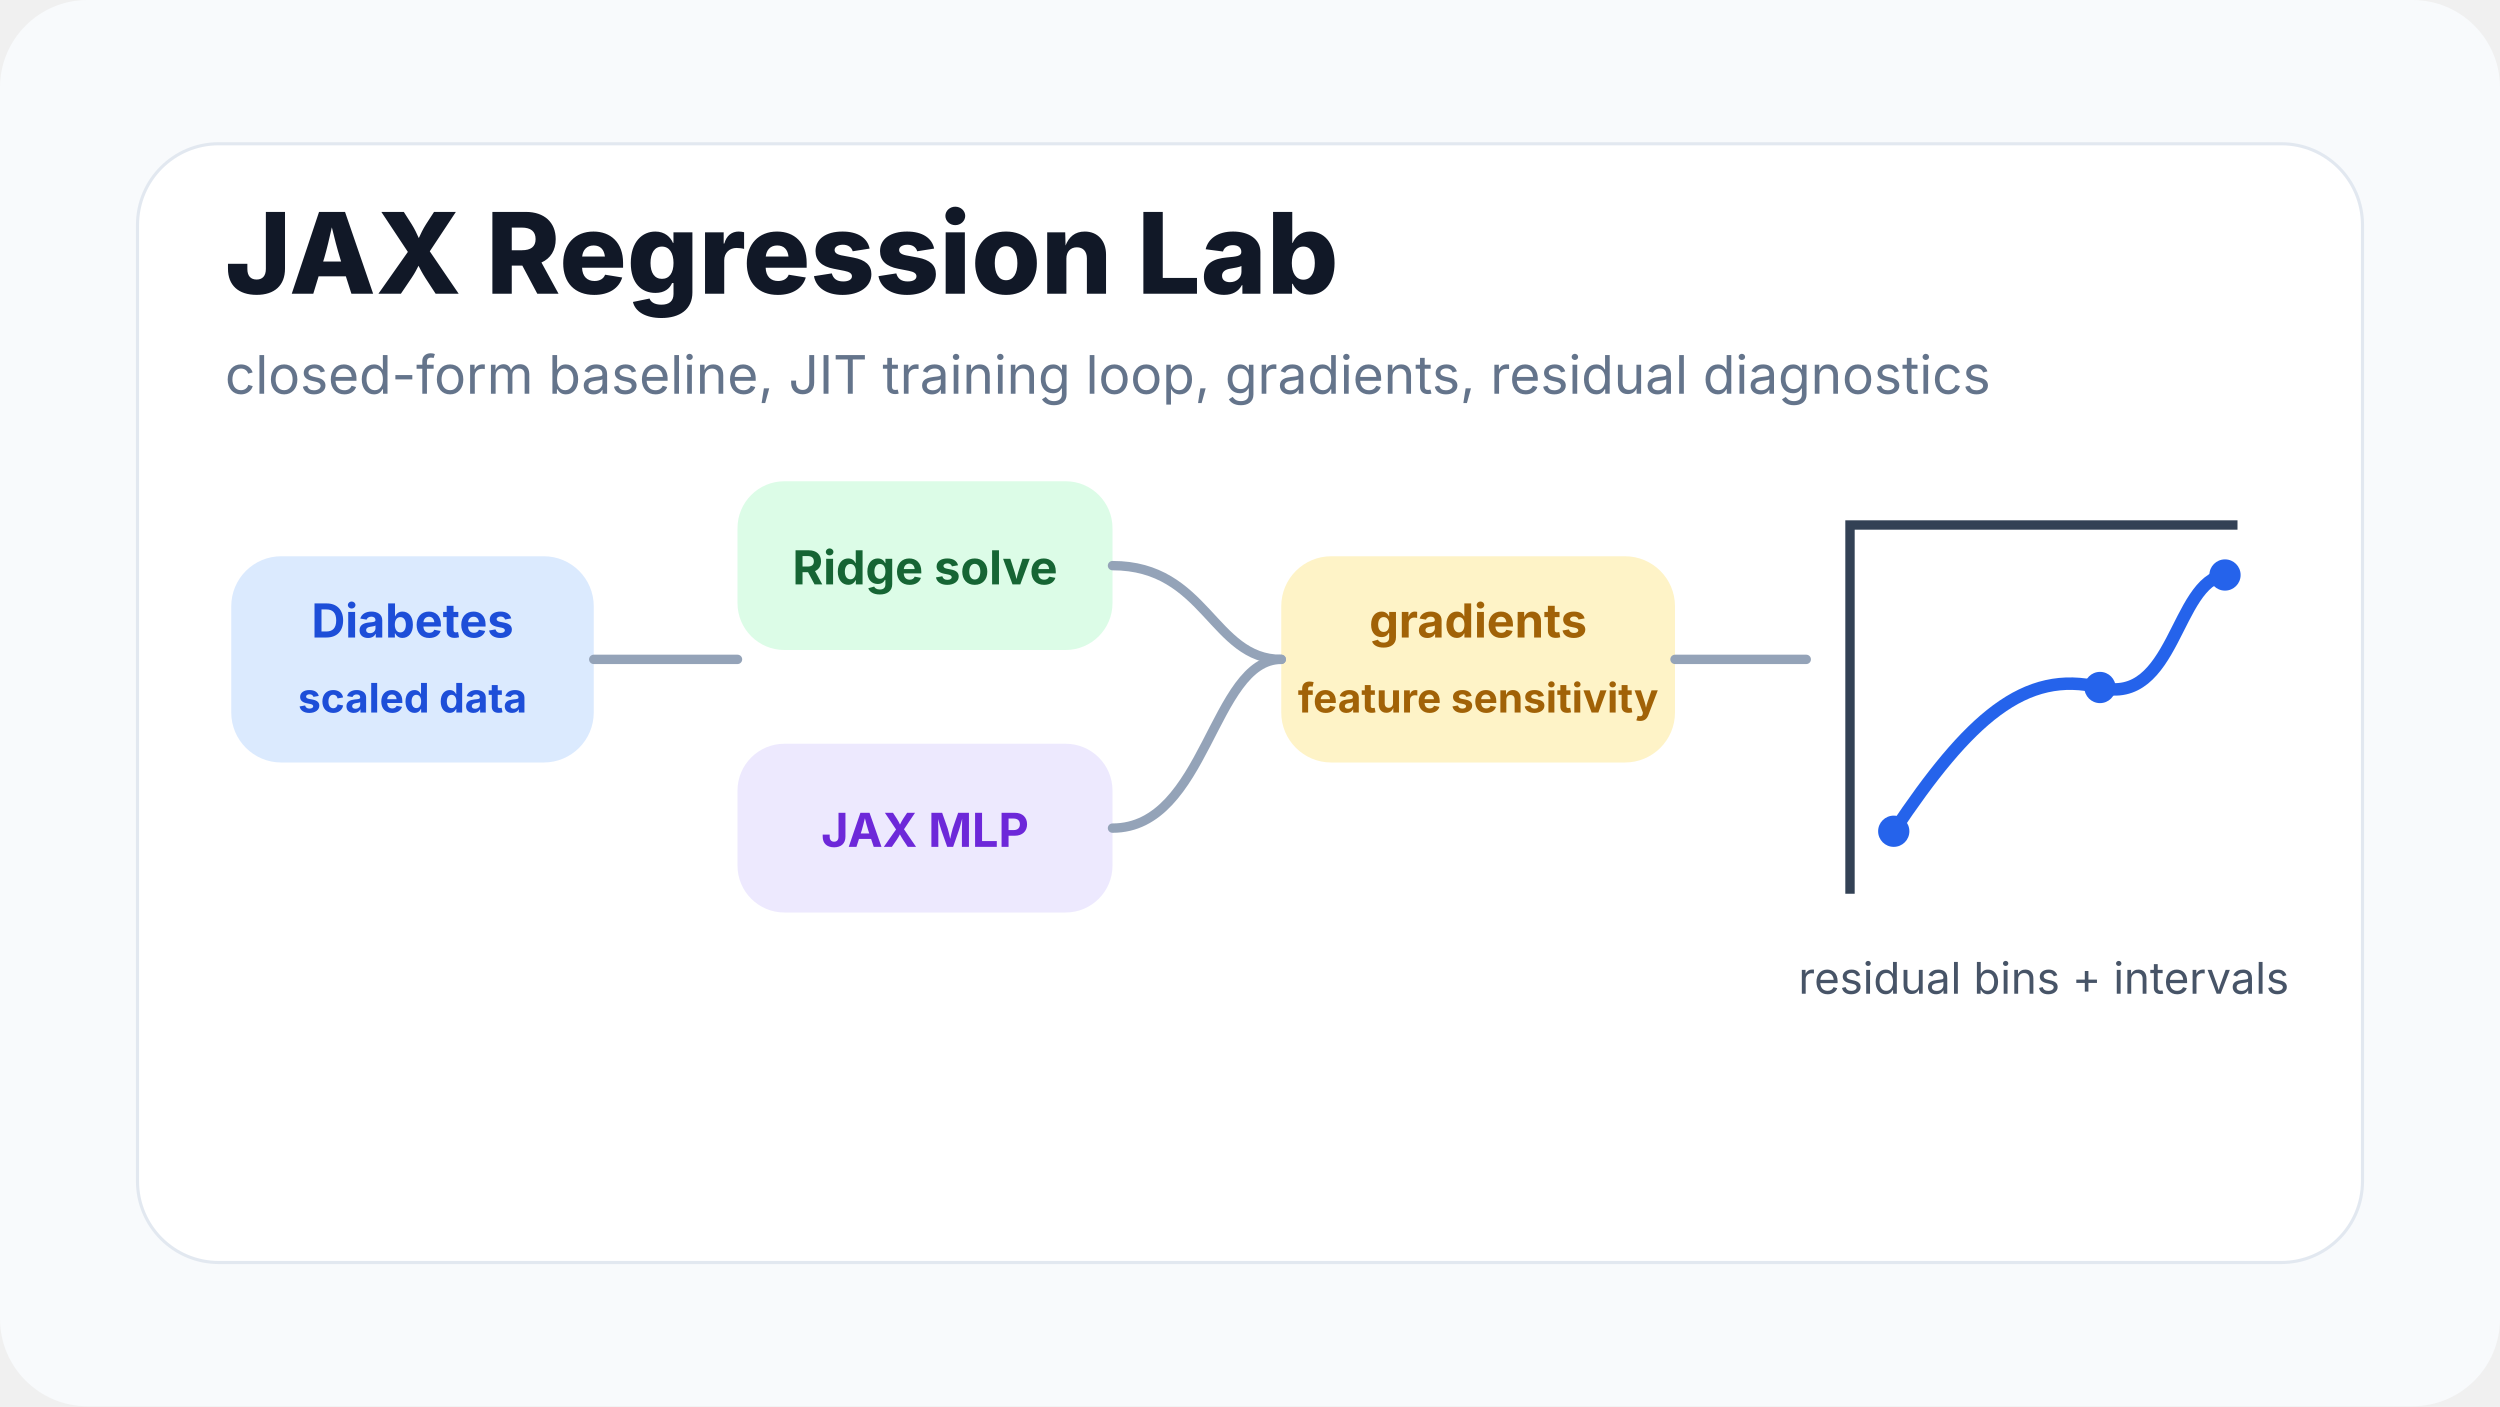
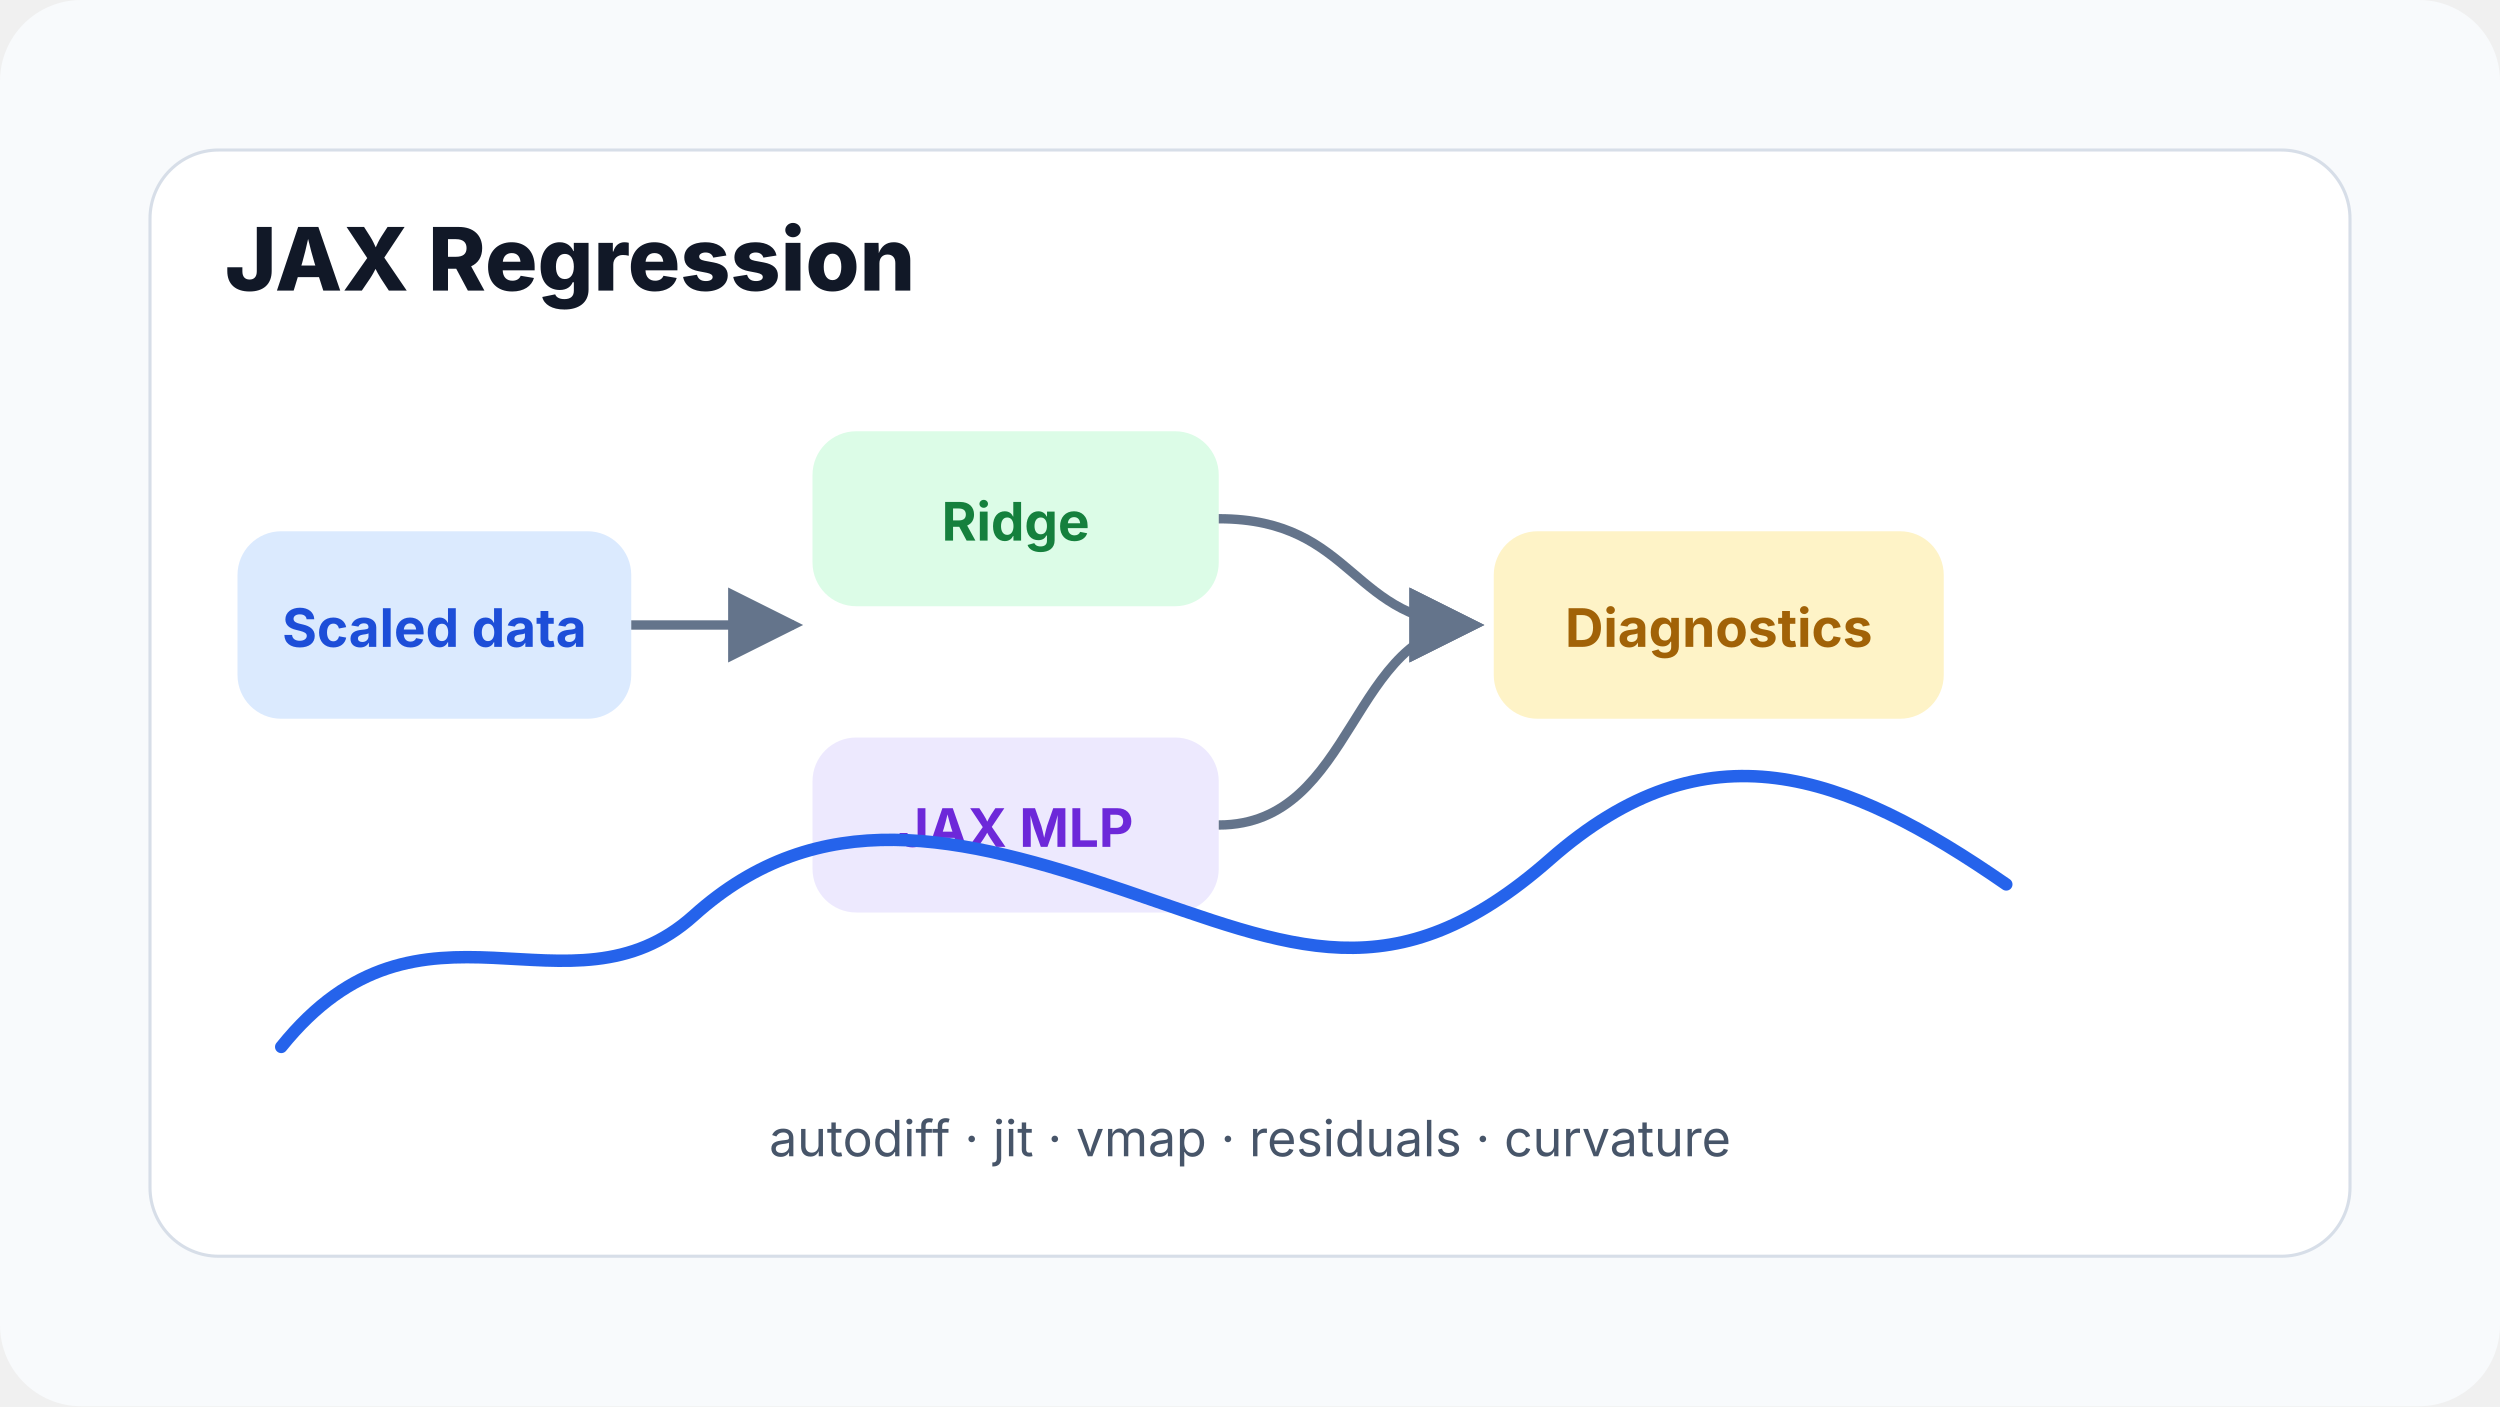
- <svg xmlns="http://www.w3.org/2000/svg" viewBox="0 0 800 450" role="img" aria-label="JAX regression training and diagnostics pipeline">
-   <rect width="800" height="450" rx="28" fill="#f8fafc" />
-   <rect x="44" y="46" width="712" height="358" rx="26" fill="#ffffff" stroke="#e2e8f0" />
-   <text x="72" y="94" font-family="Inter, Arial, sans-serif" font-size="36" font-weight="800" fill="#111827">JAX Regression Lab</text>
-   <text x="72" y="126" font-family="Inter, Arial, sans-serif" font-size="17" fill="#64748b">closed-form baseline, JIT training loop, gradients, residual diagnostics</text>
-   <g font-family="Inter, Arial, sans-serif" text-anchor="middle" font-weight="700">
-     <rect x="74" y="178" width="116" height="66" rx="16" fill="#dbeafe" />
-     <text x="132" y="204" font-size="15" fill="#1d4ed8">Diabetes</text>
-     <text x="132" y="228" font-size="13" fill="#1d4ed8">scaled data</text>
-     <rect x="236" y="154" width="120" height="54" rx="15" fill="#dcfce7" />
-     <text x="296" y="187" font-size="15" fill="#166534">Ridge solve</text>
-     <rect x="236" y="238" width="120" height="54" rx="15" fill="#ede9fe" />
-     <text x="296" y="271" font-size="15" fill="#6d28d9">JAX MLP</text>
-     <rect x="410" y="178" width="126" height="66" rx="16" fill="#fef3c7" />
-     <text x="473" y="204" font-size="15" fill="#a16207">gradients</text>
-     <text x="473" y="228" font-size="13" fill="#a16207">feature sensitivity</text>
-   </g>
-   <polyline points="592,286 592,168 716,168" fill="none" stroke="#334155" stroke-width="3" />
-   <path d="M606 266c24-36 42-52 66-46s24-34 40-36" fill="none" stroke="#2563eb" stroke-width="4" stroke-linecap="round" />
-   <circle cx="606" cy="266" r="5" fill="#2563eb" />
-   <circle cx="672" cy="220" r="5" fill="#2563eb" />
-   <circle cx="712" cy="184" r="5" fill="#2563eb" />
-   <text x="654" y="318" text-anchor="middle" font-family="Inter, Arial, sans-serif" font-size="14" fill="#475467">residual bins + intervals</text>
-   <g stroke="#94a3b8" stroke-width="3" fill="none" stroke-linecap="round">
-     <path d="M190 211h46" />
-     <path d="M356 181c30 0 32 30 54 30" />
-     <path d="M356 265c30 0 32-54 54-54" />
-     <path d="M536 211h42" />
+ <svg xmlns="http://www.w3.org/2000/svg" viewBox="0 0 800 450" role="img" aria-label="JAX regression model and diagnostics">
+   <defs>
+     <marker id="a" markerWidth="8" markerHeight="8" refX="7" refY="4" orient="auto">
+       <path d="M0 0 8 4 0 8z" fill="#64748b" />
+     </marker>
+   </defs>
+   <rect width="800" height="450" rx="26" fill="#f8fafc" />
+   <rect x="48" y="48" width="704" height="354" rx="22" fill="#fff" stroke="#d7dee8" />
+   <g font-family="Inter, Arial, sans-serif">
+     <text x="72" y="93" font-size="28" font-weight="800" fill="#111827">JAX Regression</text>
+     <g text-anchor="middle" font-size="17" font-weight="700">
+       <rect x="76" y="170" width="126" height="60" rx="14" fill="#dbeafe" />
+       <text x="139" y="207" fill="#1d4ed8">Scaled data</text>
+       <rect x="260" y="138" width="130" height="56" rx="14" fill="#dcfce7" />
+       <text x="325" y="173" fill="#15803d">Ridge</text>
+       <rect x="260" y="236" width="130" height="56" rx="14" fill="#ede9fe" />
+       <text x="325" y="271" fill="#6d28d9">JAX MLP</text>
+       <rect x="478" y="170" width="144" height="60" rx="14" fill="#fef3c7" />
+       <text x="550" y="207" fill="#a16207">Diagnostics</text>
+     </g>
+     <g stroke="#64748b" stroke-width="3" fill="none" marker-end="url(#a)">
+       <path d="M202 200h52" />
+       <path d="M390 166c44 0 42 34 82 34" />
+       <path d="M390 264c44 0 42-64 82-64" />
+     </g>
+     <path d="M90 335c45-56 92-6 132-42s85-26 138-8 86 34 136-10 94-28 146 8" fill="none" stroke="#2563eb" stroke-width="4" stroke-linecap="round" />
+     <text x="400" y="370" text-anchor="middle" font-size="16" fill="#475569">autodiff · jit · vmap · residuals · curvature</text>
  </g>
</svg>
